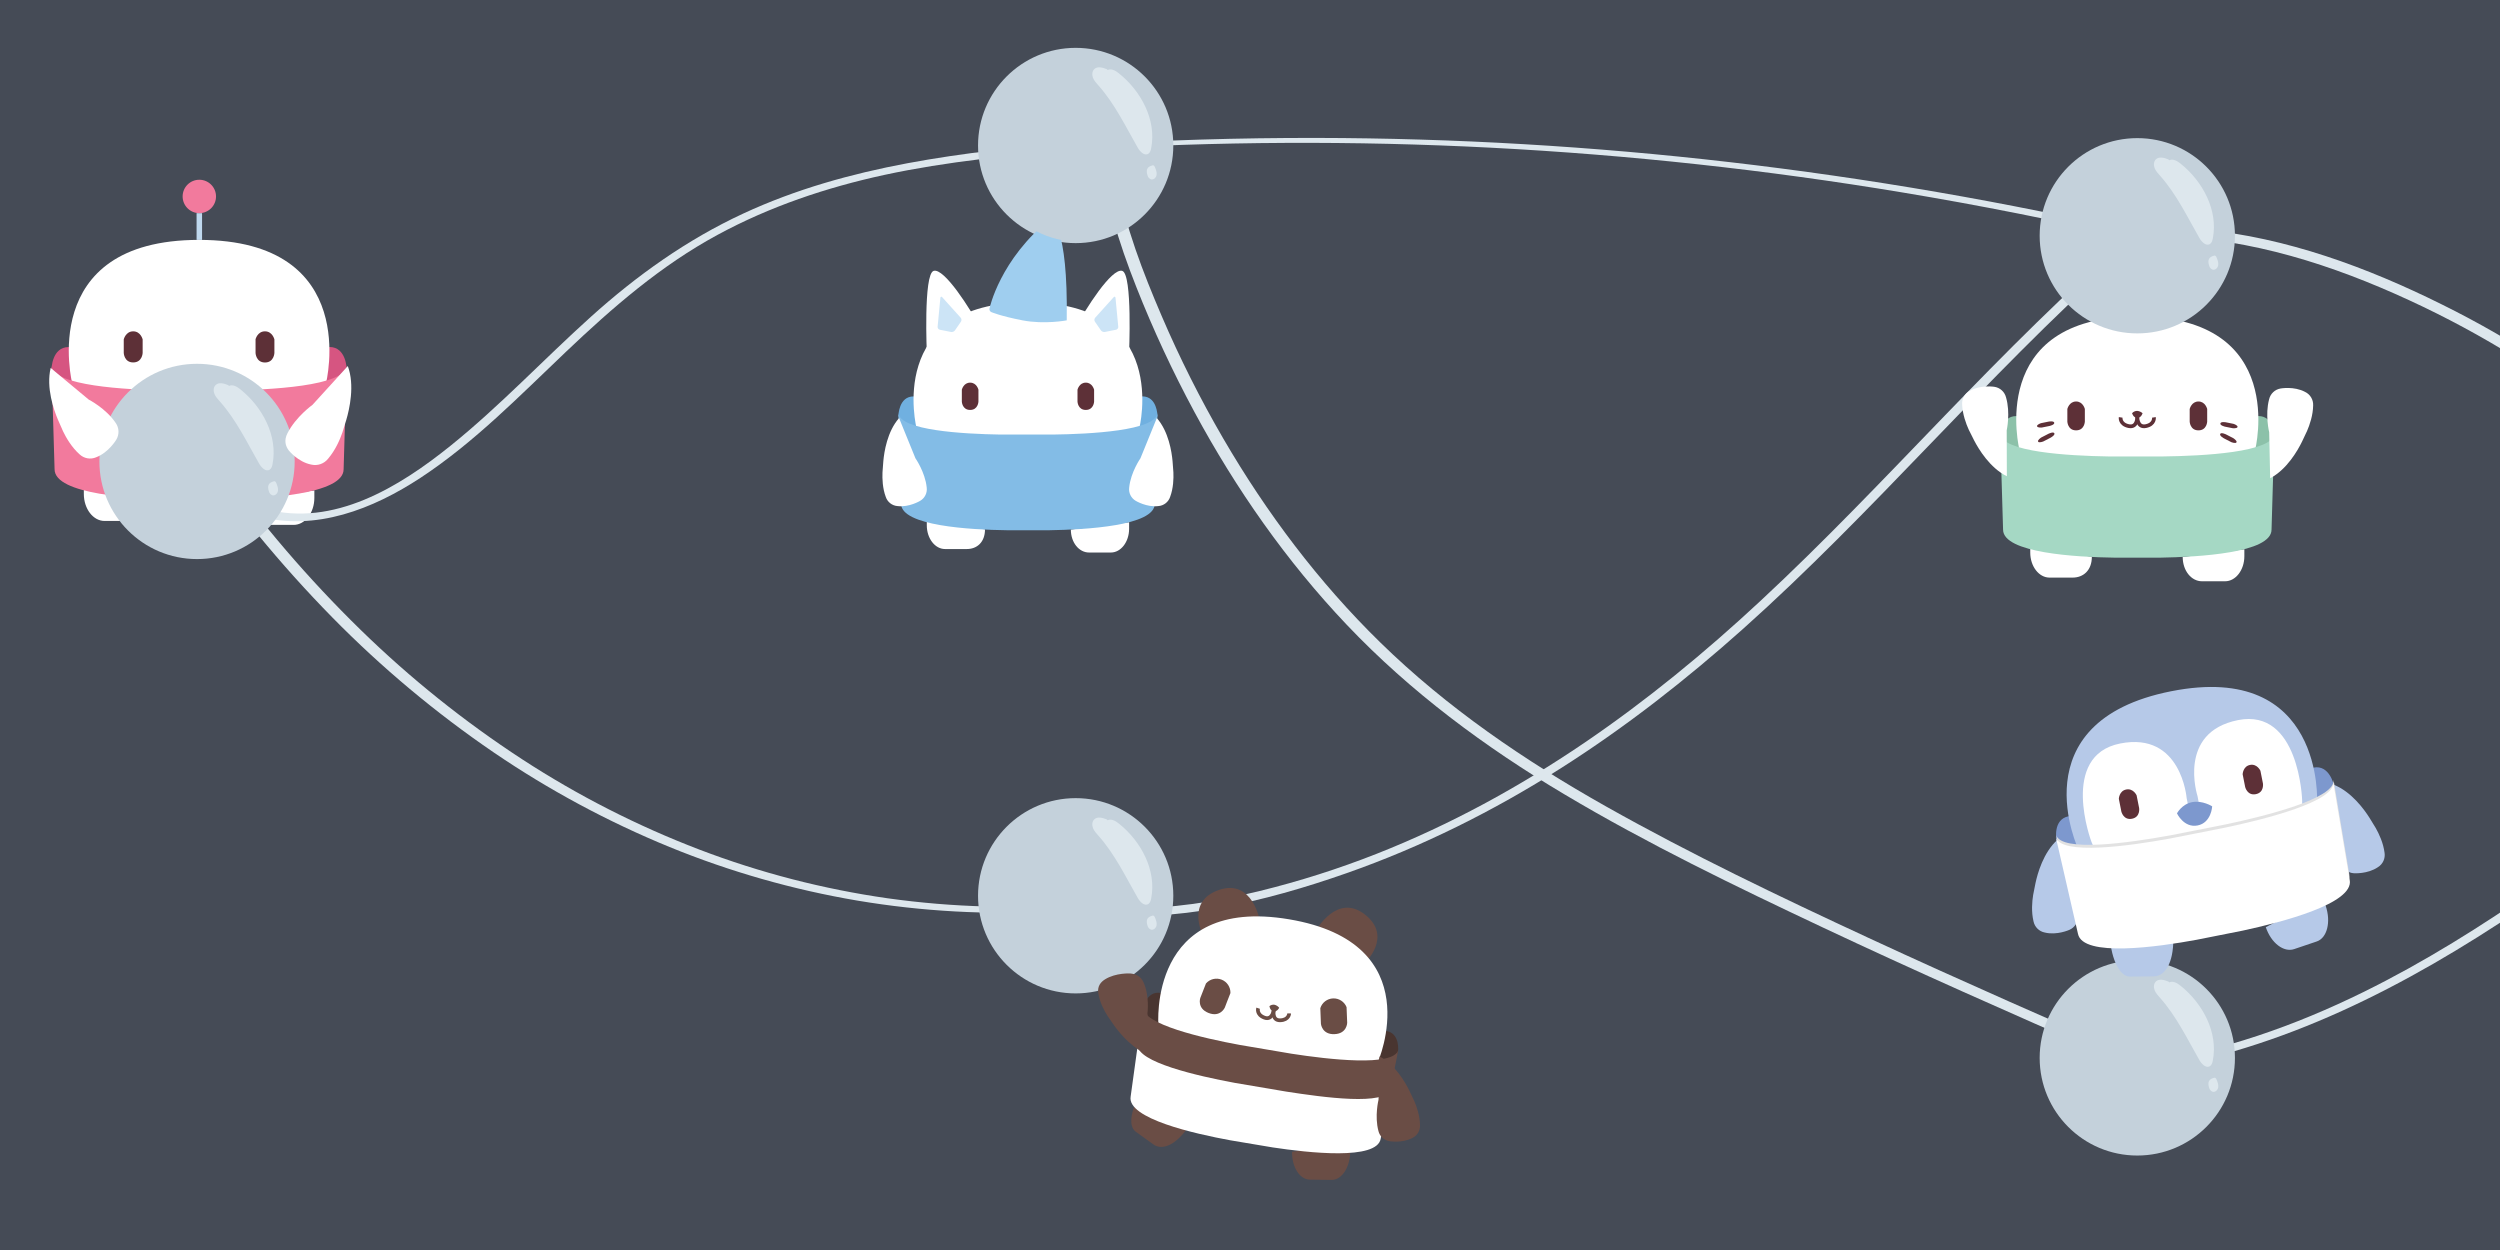
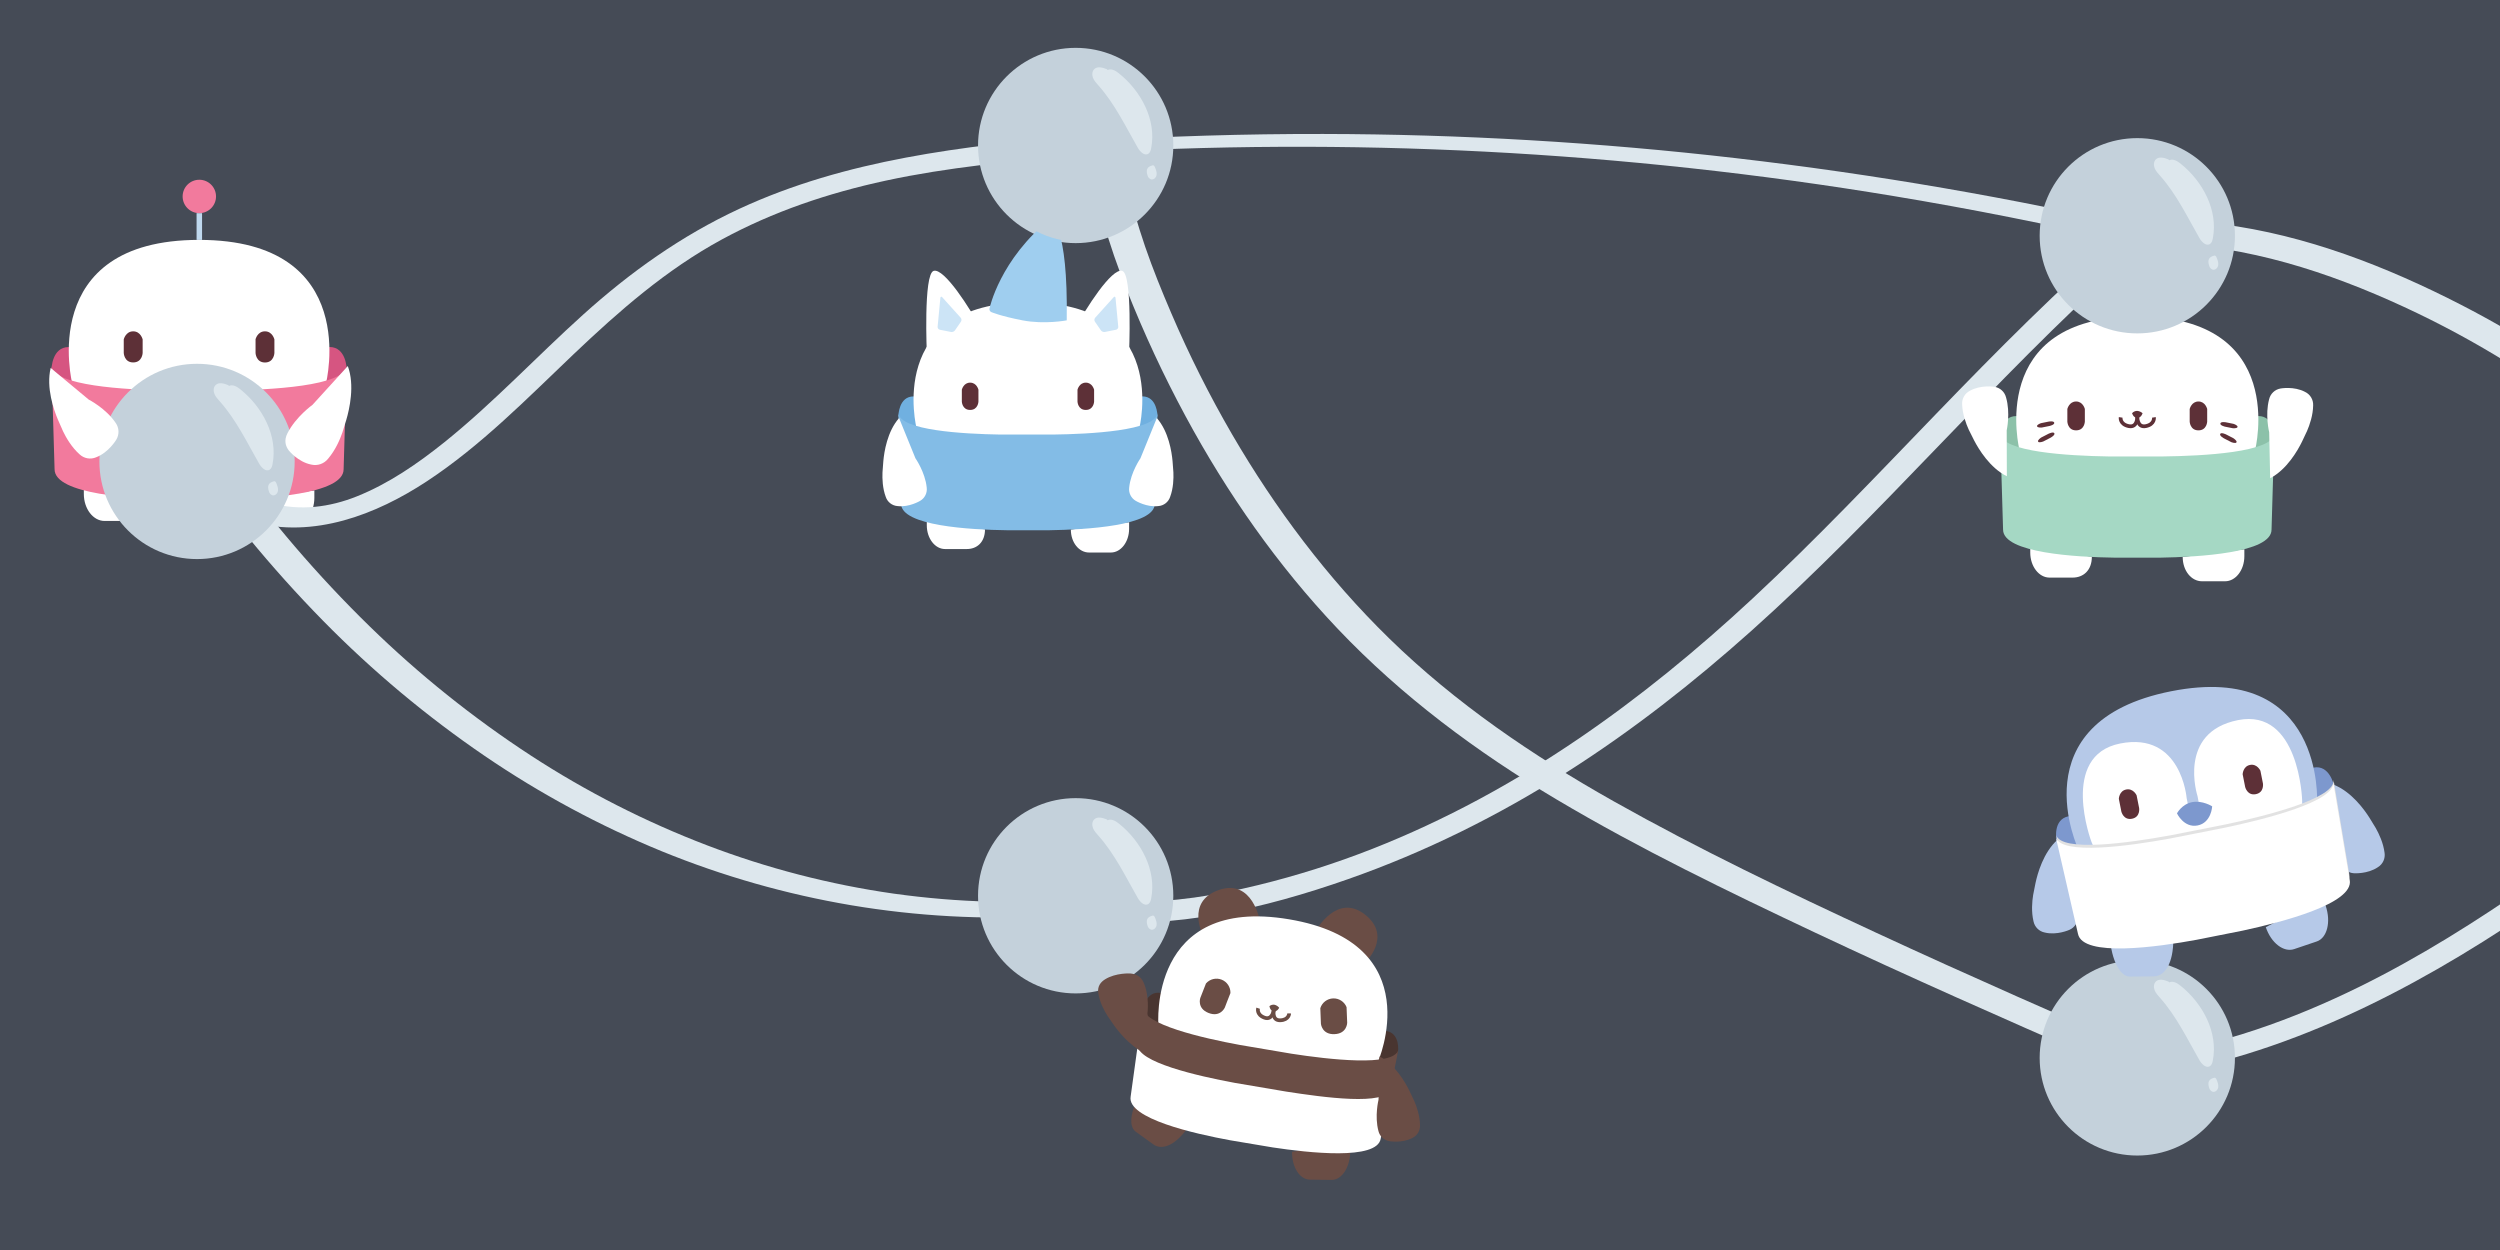
<svg xmlns="http://www.w3.org/2000/svg" id="Layer_1" data-name="Layer 1" viewBox="0 0 2000 1000">
  <defs>
    <style>.cls-1{fill:#454b56;}.cls-2{fill:#dde7ed;}.cls-3{fill:#fff;}.cls-4{fill:#bfd8ee;}.cls-5{fill:#d65581;}.cls-6{fill:#5d3037;}.cls-7{fill:#f27a9d;}.cls-8{fill:#c4d1db;}.cls-9{fill:#70b0e0;}.cls-10{fill:#83bce6;}.cls-11{fill:#9fceef;}.cls-12{fill:#cce4f6;}.cls-13{fill:#6a4d45;}.cls-14{fill:#493530;}.cls-15,.cls-18{fill:none;stroke-miterlimit:10;stroke-width:3px;}.cls-15{stroke:#6a4d45;}.cls-16{fill:#8cc1a9;}.cls-17{fill:#a5d8c4;}.cls-18{stroke:#5d3037;}.cls-19{fill:#7d98ce;}.cls-20{fill:#b6c9e8;}.cls-21{fill:#e2e2e2;}</style>
  </defs>
  <rect class="cls-1" width="2834.8" height="1000" />
-   <path class="cls-2" d="M1733,189.05c67.83,1.82,133.27,22.93,194.44,51.18a774.39,774.39,0,0,1,164.22,102.35c48.82,39.77,91.64,86,131.13,134.92,39,48.27,74.88,98.9,112,148.55s75.51,98.2,119.06,142.23q8.38,8.47,17,16.7c3.14,3,12.26-1,8.84-4.25-45.46-43.44-85.42-92.1-123.38-142.11-37.85-49.85-73.9-101.05-112.64-150.23-39-49.5-80.9-96.87-128.71-138.07a776.15,776.15,0,0,0-161.28-106.67c-60-29.83-124.55-53.65-191.67-60.07-8.55-.82-17.12-1.32-25.7-1.55-2.22-.06-5.35.59-6.29,3a3,3,0,0,0,2.94,4.05h0Z" />
-   <path class="cls-2" d="M1716,856.77c109.87-16.39,209.6-68.29,300.78-129.69,96.81-65.2,188.42-138.71,275.91-215.87q74.75-65.93,145.27-136.44c1.63-1.63.74-3.58-1.16-4.34-2.22-.88-5.23.23-6.83,1.83A3138.32,3138.32,0,0,1,2167.47,607c-44.71,35.57-90.37,70.06-137.29,102.67-44.6,31-90.72,60-139.49,84-54.85,27-113.07,47.45-173.68,56.5-1.87.28-5.26,1.35-5.37,3.73s2.47,3.16,4.38,2.87h0Z" />
-   <path class="cls-2" d="M880,118.18c3.2,38.66,14.94,75.74,29.14,111.64a935.43,935.43,0,0,0,46.41,99.78c33.21,61.58,73.7,119.52,121.93,170.3,50.87,53.56,110.44,97.73,173.79,135.41C1317.89,675,1388,708.85,1458.09,741.9c74.75,35.25,150.37,68.59,226.09,101.7l28.56,12.48a7,7,0,0,0,6.89-.71c1.25-.93,2.92-3.52.65-4.52-75.38-32.93-150.77-65.88-225.4-100.5C1424,717.45,1353.14,683.63,1285,645.25c-65.13-36.68-127.32-79-180.92-131.43-49.17-48.06-90.85-103.56-125.42-162.91a904,904,0,0,1-49.4-98.31c-15-35-28.86-71-35.81-108.49a286.76,286.76,0,0,1-3.8-28.5c-0.32-3.92-10-1.7-9.66,2.59h0Z" />
-   <path class="cls-2" d="M870.24,731.29c70,7.43,141.26-9.7,206.94-32.72,60.44-21.18,117.95-49.94,172-84.3,51.56-32.79,99.8-70.57,145.35-111.25,51.75-46.23,100-96.19,148.09-146.14C1591.62,306,1640.72,255,1693.4,207.75q10.12-9.07,20.41-18c1.76-1.52.66-3.51-1.13-4.2-2.31-.89-5.11.34-6.83,1.83C1653.08,233,1604,282.59,1555.62,332.71s-96.35,100.71-147.4,148.15C1364,522,1317.29,560.41,1267.34,594.35c-52,35.3-107.36,65.56-165.84,88.61a727.77,727.77,0,0,1-93.67,29.82c-35.1,8.59-71.26,14.4-107.48,13.74q-13.34-.24-26.61-1.67c-4.36-.46-10,5.75-3.5,6.44h0Z" />
-   <path class="cls-2" d="M863.53,119.82A2903.53,2903.53,0,0,1,1193,118.17,2935.25,2935.25,0,0,1,1522.15,154q92.4,15.36,183.72,36.45a10.81,10.81,0,0,0,6.75-1.24c0.77-.42,3.36-2,1.19-2.5a3012.23,3012.23,0,0,0-330-57,2918,2918,0,0,0-330.36-19.37q-92.93-.15-185.73,5.61c-1.48.09-5.8,0.72-6.47,2.3s0.57,1.67,2.28,1.57h0Z" />
-   <path class="cls-2" d="M152.75,356.15A1005.41,1005.41,0,0,0,265.81,493.89,862.51,862.51,0,0,0,395.06,602,767,767,0,0,0,535.62,677.6a711.45,711.45,0,0,0,150.23,42.87,702.57,702.57,0,0,0,157,8.57q10.14-.58,20.25-1.45c1.69-.14,5.64-0.6,6.42-2.49s-0.6-2.43-2.47-2.27a697.91,697.91,0,0,1-156.86-4.19,699.7,699.7,0,0,1-150.77-39,752.17,752.17,0,0,1-141.74-72.25,849.74,849.74,0,0,1-129-103.34A983.38,983.38,0,0,1,174.65,371q-6.54-9.13-12.88-18.39c-1.55-2.26-10.92.81-9,3.56h0Z" />
+   <path class="cls-2" d="M1730.33,194.66c67.29,1.8,132,22.75,192.65,50.77A768,768,0,0,1,2085.71,347c48.42,39.45,90.85,85.36,130,133.87,39,48.27,74.88,98.9,112,148.55s75.51,98.2,119.06,142.23q8.38,8.47,17,16.7c4.62,4.42,11.38,4.6,17.05,1.86,3.65-1.77,10.6-8.45,5.94-12.91-45.46-43.44-85.42-92.1-123.38-142.11-37.85-49.85-73.9-101.05-112.64-150.23-39.31-49.91-81.63-97.58-129.83-139.12-49.44-42.6-104.36-78.39-162.78-107.42-60.57-30.1-125.74-54-193.45-60.47-8.55-.82-17.12-1.32-25.7-1.55-6-.16-13.55,1.61-16.36,7.68-2.46,5.32,2.21,10.39,7.65,10.54h0Z" />
+   <path class="cls-2" d="M1715.24,862.06c112-16.72,213.6-69.15,306.6-131.78,97.31-65.54,189.33-139.5,277.26-217.06q74.75-65.93,145.27-136.44c4.06-4.05,2.14-9.6-3-11.28-6-2-13.38.39-17.76,4.76a3122.08,3122.08,0,0,1-261.16,233.51c-44.71,35.57-90.37,70.06-137.29,102.67-44.07,30.63-89.59,59.33-137.78,83.06-53.59,26.38-110.31,46.56-169.57,55.4-5.26.78-13.13,3.45-14,9.71-0.78,5.92,6.86,8.14,11.4,7.46h0Z" />
+   <path class="cls-2" d="M872.25,120.25c3.2,38.66,14.94,75.74,29.14,111.64a946.69,946.69,0,0,0,47,101c33.21,61.58,73.7,119.52,121.93,170.3,51.18,53.89,111.13,98.42,174.87,136.33C1311.86,679.13,1382,713,1452.06,746.08c74.75,35.25,150.37,68.59,226.09,101.7l28.56,12.48a18.44,18.44,0,0,0,17.92-1.84c3.34-2.35,7.53-9.19,1.68-11.75-75.38-32.93-150.77-65.88-225.4-100.5C1430,713.27,1359.17,679.45,1291,641.06c-64.71-36.45-126.59-78.46-179.84-130.51C1062,462.5,1020.33,407,985.76,347.65A892.92,892.92,0,0,1,937,250.52c-15-35-28.86-71-35.81-108.49a286.76,286.76,0,0,1-3.8-28.5c-0.49-5.88-10.93-5.33-14.62-4.34-5.26,1.41-11,5-10.49,11.07h0Z" />
+   <path class="cls-2" d="M867.44,736.44c71.3,7.57,144.07-9.66,211-33.12,61.77-21.65,120.48-50.88,175.68-86,52.06-33.12,100.72-71.34,146.71-112.42,51.75-46.23,100-96.19,148.09-146.14,49.05-50.92,98.15-101.9,150.83-149.12q10.12-9.07,20.41-18c4.36-3.77,2-9.41-2.93-10.93-6.29-2-13,.67-17.76,4.76-52.78,45.56-101.83,95.16-150.24,145.28S1452.9,431.52,1401.85,479c-43.78,40.69-90.05,78.72-139.51,112.33-51.43,34.95-106.24,64.82-164.13,87.63a712.13,712.13,0,0,1-91.66,29.1c-33.73,8.26-68.58,14-103.41,13.34q-13.34-.24-26.61-1.67c-5.72-.61-13.63,2-16.44,7.38s2.51,8.86,7.34,9.37h0Z" />
+   <path class="cls-2" d="M860.18,122.91a2888.79,2888.79,0,0,1,327.81-1.6A2923.18,2923.18,0,0,1,1515.8,157q92.4,15.36,183.72,36.45c5.58,1.29,12.53-.82,17.55-3.22,2.13-1,8.66-5.21,3.09-6.49a3024.11,3024.11,0,0,0-331.33-57.2,2918,2918,0,0,0-330.36-19.37q-93.76-.15-187.4,5.66c-5.17.32-13.17,1.95-16.81,6s3.33,4.24,5.92,4.08h0Z" />
+   <path class="cls-2" d="M145.52,359A1005.41,1005.41,0,0,0,258.59,496.74,862.51,862.51,0,0,0,387.84,604.8,772.6,772.6,0,0,0,529.38,681,718,718,0,0,0,681,724.2a710.5,710.5,0,0,0,158.65,8.65q10.14-.58,20.25-1.45c5.39-.46,13.24-1.68,16.68-6.47,3.23-4.5-2.78-6.22-6.41-5.91A690,690,0,0,1,715,714.91a693.08,693.08,0,0,1-149.39-38.67,746.74,746.74,0,0,1-140.75-71.69,849.74,849.74,0,0,1-129-103.34,983.38,983.38,0,0,1-114-133.07Q175.34,359,169,349.75c-1-1.52-5.23-1.59-6.6-1.56a28.81,28.81,0,0,0-9.82,2.07c-3.23,1.29-10,4.52-7.05,8.75h0Z" />
  <path class="cls-3" d="M198.38,399c0,11.87,7.46,20.92,16.59,20.92h19.92c9.12,0,16.59-9.71,16.59-21.58v-6" />
-   <path class="cls-2" d="M206.42,413c46,12.39,92-5.75,130.27-30.93,42.82-28.2,79-65.4,116-100.55,37.26-35.41,75.85-69,121.27-93.59,41.83-22.69,87.11-37.93,133.53-48C758.15,129,809.86,124.18,861.4,119.45c5-.46,7.77-6.72,1.12-6.11-91.28,8.38-183.8,18.49-267.93,57.51-45.07,20.91-85.13,49.48-121.95,82.65-37.77,34-72.69,71.29-112.34,103.2-40.91,32.92-93.55,65.2-148.1,50.51-2.14-.58-5.36.06-6.83,1.83-1.32,1.58-1.14,3.38,1.07,4h0Z" />
+   <path class="cls-2" d="M201.81,417.67c49.2,13.25,98.88-5.77,139.82-32.73,43.31-28.52,80-66.11,117.37-101.68,36.33-34.53,73.91-67.43,118.17-91.52,41.41-22.54,85.52-37.31,131.52-47.25,49.34-10.66,101-15.49,151.83-20.16,5-.46,13.15-3.46,14.08-9.24,1-6-7.14-7-11.18-6.64-92.7,8.51-186.61,19-272,58.62-46.23,21.44-87.28,50.7-125,84.72-37.32,33.62-71.79,70.56-111,102.08C334,371,311,386.88,285.47,397.1c-21.68,8.67-45.12,11.82-68.67,5.48-5.86-1.58-13.51.37-17.76,4.76-3.82,3.94-2.64,8.88,2.77,10.33h0Z" />
  <rect class="cls-4" x="157.26" y="170.52" width="4.39" height="21.4" />
  <path class="cls-5" d="M263.54,277.59c13.55,0,13.79,17.56,13.79,17.56-1.4,16.1-61.55,19.14-95.43,19.58l-47.72,0c-34.25-.55-91.58-3.83-92.95-19.54,0,0,.23-17.56,13.79-17.56H263.54Z" />
  <path class="cls-3" d="M120.13,398.77c0,11.87-7.43,18-16.55,18H83.66c-9.12,0-16.59-9.71-16.59-21.58v-4.41" />
  <path class="cls-3" d="M260.74,306.86S290,191.91,159.28,191.91,57.81,306.86,57.81,306.86l95.39,33.32Z" />
  <path class="cls-6" d="M99,271.52s1.53-6.45,7.56-6.45,7.56,6.45,7.56,6.45v10.87s-0.3,7.56-7.56,7.56S99,282.39,99,282.39V271.52Z" />
  <path class="cls-6" d="M204.4,271.52s1.53-6.45,7.56-6.45,7.56,6.45,7.56,6.45v10.87S219.22,290,212,290s-7.56-7.56-7.56-7.56V271.52Z" />
  <path class="cls-7" d="M274.89,375.42c0,20.16-62.87,23.59-95.89,24.15-3.41.06-39.09,0-39.09,0-32.92-.44-96.25-3.92-96.25-24.15l-2.44-82.58c1.37,15.71,58.69,19,92.95,19.54l47.72,0c33.88-.43,94-3.48,95.43-19.58Z" />
  <circle class="cls-7" cx="159.46" cy="157.16" r="13.36" />
  <circle class="cls-8" cx="157.63" cy="369.15" r="78.11" />
  <g id="_Group_" data-name="&lt;Group&gt;">
    <path class="cls-2" d="M183.22,308.73c2.94-1.42,6.34.56,8.9,2.6,17.92,14.28,30.31,37.52,25.91,60-0.32,1.66-.84,3.46-2.26,4.39-3.06,2-6.64-1.63-8.46-4.8-9.76-17.06-18.35-35.06-31.41-49.75-1.69-1.9-3.49-3.81-4.42-6.18s-0.75-5.39,1.15-7.09c2.58-2.31,6.62-1.14,9.83.15" />
  </g>
  <g id="_Group_2" data-name="&lt;Group&gt;">
    <path class="cls-2" d="M219.72,385.92c-0.19.83-1.25-.73-0.43-0.93s1.43,0.74,1.76,1.52c0.81,2,1.64,4,1.32,6.14s-2.3,4.09-4.36,3.61a4.44,4.44,0,0,1-2.9-3.17c-1.44-4.48-.38-7,4.18-8.1" />
  </g>
  <path class="cls-3" d="M40.53,294.35c-3.78,15.82,2.55,33.7,5.81,41.39l4.14,9.4c2.45,5.09,6.82,12.67,13.17,18.32A12.24,12.24,0,0,0,77,365.79c10-3.85,16-14,16-14a12.22,12.22,0,0,0-.51-13.53c-7.82-11.63-21.55-18.62-21.55-18.62" />
  <path class="cls-3" d="M278.24,292.84c5.72,15.37,1.28,34.6-1.19,43l-3.17,10.26c-1.93,5.59-5.54,14-11.42,20.89A13.3,13.3,0,0,1,249,371.67C238.27,369.54,231,360.33,231,360.33c-2.54-3.4-4-8-1-13.8,6.69-13.16,20-22.67,20-22.67" />
  <circle class="cls-8" cx="860.54" cy="116.39" r="78.11" />
  <g id="_Group_3" data-name="&lt;Group&gt;">
    <path class="cls-2" d="M886.13,56c2.94-1.42,6.34.56,8.9,2.6,17.92,14.28,30.31,37.52,25.91,60-0.32,1.66-.84,3.46-2.26,4.39-3.06,2-6.64-1.63-8.46-4.8-9.76-17.06-18.35-35.06-31.41-49.75-1.69-1.9-3.49-3.81-4.42-6.18s-0.75-5.39,1.15-7.09c2.58-2.31,6.62-1.14,9.83.15" />
  </g>
  <g id="_Group_4" data-name="&lt;Group&gt;">
    <path class="cls-2" d="M922.63,133.17c-0.19.83-1.25-.73-0.43-0.93s1.43,0.74,1.76,1.52c0.81,2,1.64,4,1.32,6.14s-2.3,4.09-4.36,3.61a4.44,4.44,0,0,1-2.9-3.17c-1.44-4.48-.38-7,4.18-8.1" />
  </g>
  <circle class="cls-8" cx="860.54" cy="716.62" r="78.11" />
  <g id="_Group_5" data-name="&lt;Group&gt;">
    <path class="cls-2" d="M886.13,656.2c2.94-1.42,6.34.56,8.9,2.6,17.92,14.28,30.31,37.52,25.91,60-0.32,1.66-.84,3.46-2.26,4.39-3.06,2-6.64-1.63-8.46-4.8-9.76-17.06-18.35-35.06-31.41-49.75-1.69-1.9-3.49-3.81-4.42-6.18s-0.75-5.39,1.15-7.09c2.58-2.31,6.62-1.14,9.83.15" />
  </g>
  <g id="_Group_6" data-name="&lt;Group&gt;">
    <path class="cls-2" d="M922.63,733.39c-0.19.83-1.25-.73-0.43-0.93s1.43,0.74,1.76,1.52c0.81,2,1.64,4,1.32,6.14s-2.3,4.09-4.36,3.61a4.44,4.44,0,0,1-2.9-3.17c-1.44-4.48-.38-7,4.18-8.1" />
  </g>
  <circle class="cls-8" cx="1709.84" cy="846.32" r="78.11" />
  <g id="_Group_7" data-name="&lt;Group&gt;">
    <path class="cls-2" d="M1735.43,785.91c2.94-1.42,6.34.56,8.9,2.6,17.92,14.28,30.31,37.52,25.91,60-0.32,1.66-.84,3.46-2.26,4.39-3.06,2-6.64-1.63-8.46-4.8-9.76-17.06-18.35-35.06-31.41-49.75-1.69-1.9-3.49-3.81-4.42-6.18s-0.75-5.39,1.15-7.09c2.58-2.31,6.62-1.14,9.83.15" />
  </g>
  <g id="_Group_8" data-name="&lt;Group&gt;">
    <path class="cls-2" d="M1771.93,863.1c-0.19.83-1.25-.73-0.43-0.93s1.43,0.74,1.76,1.52c0.81,2,1.64,4,1.32,6.14s-2.3,4.09-4.36,3.61a4.44,4.44,0,0,1-2.9-3.17c-1.44-4.48-.38-7,4.18-8.1" />
  </g>
  <path class="cls-9" d="M913.87,317.1c11.9,0,12.1,15.41,12.1,15.41-1.23,14.13-54,16.8-83.77,17.18l-41.89,0c-30.07-.48-80.38-3.36-81.58-17.15,0,0,.2-15.41,12.1-15.41h183Z" />
  <path class="cls-3" d="M788,423.46c0,10.42-6.52,15.77-14.53,15.77H756c-8,0-14.56-8.52-14.56-18.94v-3.87" />
  <path class="cls-3" d="M856.68,423.65c0,10.42,6.55,18.37,14.56,18.37h17.48c8,0,14.56-8.52,14.56-18.94v-5.3" />
  <path class="cls-3" d="M911.41,342.79s25.69-100.9-89.06-100.9-89.06,100.9-89.06,100.9L817,372Z" />
  <path class="cls-6" d="M769.47,311.77s1.34-5.66,6.64-5.66,6.64,5.66,6.64,5.66v9.54s-0.27,6.64-6.64,6.64-6.64-6.64-6.64-6.64v-9.54Z" />
  <path class="cls-6" d="M862,311.77s1.34-5.66,6.64-5.66,6.64,5.66,6.64,5.66v9.54s-0.27,6.64-6.64,6.64-6.64-6.64-6.64-6.64v-9.54Z" />
  <path class="cls-10" d="M923.83,403c0,17.7-55.18,20.71-84.16,21.19-3,.05-34.32,0-34.32,0-28.89-.39-84.48-3.44-84.48-21.2l-2.14-72.49c1.2,13.79,51.52,16.67,81.58,17.15l41.89,0c29.74-.38,82.54-3.05,83.77-17.18Z" />
  <path class="cls-3" d="M719.26,334.46c-9.46,10.69-11.95,27.15-12.59,34.46l-0.68,9c-0.2,5,0,12.63,2.63,19.63a10.74,10.74,0,0,0,9.37,7.31c9.36,1.16,18.17-4.21,18.17-4.21a10.72,10.72,0,0,0,5.2-10.69c-1.25-12.23-9-23.32-9-23.32" />
  <path class="cls-3" d="M925.45,334.46c9.46,10.69,11.95,27.15,12.59,34.46l0.68,9c0.2,5,0,12.63-2.63,19.63a10.74,10.74,0,0,1-9.37,7.31c-9.36,1.16-18.17-4.21-18.17-4.21a10.72,10.72,0,0,1-5.2-10.69c1.25-12.23,9-23.32,9-23.32" />
  <path class="cls-11" d="M793,249.66a2.58,2.58,0,0,1-1.43-2.76s8.16-39.49,49.26-72.26c0,0,13.7,4.57,12.56,81.64,0,0-17.7,3.43-35.4,0S793,249.66,793,249.66Z" />
  <path class="cls-3" d="M741.5,283.48s-2.92-64.29,5.43-66.79,29.22,30.06,38,46.76c0,0-15.52,9.18-22,12.52S741.5,283.48,741.5,283.48Z" />
  <path class="cls-12" d="M753.82,237.82c-0.74-.82-1.42-0.59-1.53.5l-2.2,23.09a2.27,2.27,0,0,0,1.77,2.38l9,1.79a3.3,3.3,0,0,0,3.09-1.26l4.82-7a2.67,2.67,0,0,0-.2-3.13Z" />
  <path class="cls-3" d="M903.21,283.48s2.92-64.29-5.43-66.79-29.22,30.06-38,46.76c0,0,15.52,9.18,22,12.52S903.21,283.48,903.21,283.48Z" />
  <path class="cls-12" d="M890.88,237.82c0.74-.82,1.42-0.59,1.53.5l2.2,23.09a2.27,2.27,0,0,1-1.77,2.38l-9,1.79a3.3,3.3,0,0,1-3.09-1.26l-4.82-7a2.67,2.67,0,0,1,.2-3.13Z" />
  <ellipse class="cls-8" cx="846.24" cy="164.98" rx="25.32" ry="43.33" transform="translate(394.42 899.28) rotate(-69.43)" />
  <path class="cls-13" d="M962.55,748.64s-14.5-27.32,12.54-36.66,32.84,24.91,32.84,24.91Z" />
  <path class="cls-13" d="M1091.84,770.41s22.64-21.07.16-38.74-39.19,12.79-39.19,12.79Z" />
  <path class="cls-14" d="M1109,824.75c11.73,2,9.37,17.2,9.37,17.2-3.56,13.72-56,7.6-85.41,3l-41.28-7c-29.55-5.47-78.67-16.65-77.56-30.44,0,0,2.76-15.16,14.48-13.18Z" />
  <path class="cls-13" d="M949.53,903.12c-10,13.8-20.35,17.08-26.84,12.4L908.52,905.3c-6.49-4.68-3.66-19.8,6.29-33.61l3.7-5.13" />
  <path class="cls-13" d="M1033.63,921.43c-0.15,12.54,6.28,22.18,14.28,22.28l17.47,0.21c8,0.1,14.67-10.08,14.82-22.62l0.08-6.38" />
  <path class="cls-3" d="M1102.29,849.66s42.06-95.18-71-114.22S926.73,820.1,926.73,820.1l77.67,42.71Z" />
  <path class="cls-13" d="M964.77,786.78a11.16,11.16,0,0,1,19.58,7.67l-2.52,6.42-2,5.23s-3.57,8-13,4.27-6.61-11.94-6.61-11.94Z" />
  <path class="cls-3" d="M1112.46,871.19L1104.54,911c-2.94,17.44-57.83,11.25-86.47,6.92-3-.45-33.82-5.69-33.82-5.69-28.41-5.18-82.69-17.41-79.74-34.91l5.75-41.66" />
  <path class="cls-13" d="M921.61,845.22c-14.85-5.09-25.78-18.53-30.19-24.7l-5.3-7.65c-2.75-4.29-6.46-11.21-7.52-18.61-0.77-5.33,2.06-8.7,5.47-10.81,8.64-5.36,20.1-4.68,20.1-4.68,4.13,0.35,8.42,2.07,10.63,7.06,5.07,11.42,3.15,24.82,3.15,24.82" />
  <path class="cls-13" d="M1103.57,845.12c12.65,6.6,20.84,21.08,24.05,27.67l3.84,8.15c2,4.55,4.46,11.8,4.55,19.26a10.74,10.74,0,0,1-6.13,10.17c-8.33,4.43-18.47,2.55-18.47,2.55a10.72,10.72,0,0,1-8.66-8.12c-3.2-11.87.07-25,.07-25" />
  <path class="cls-13" d="M1015.56,804.9a5.11,5.11,0,0,1,4-1.12,6.93,6.93,0,0,1,3.79,2.43s-1.43,3.3-4.47,2.79S1015.56,804.9,1015.56,804.9Z" />
  <path class="cls-15" d="M1019.07,807.72s-1,8.91-7.61,6.37-4.95-7.53-4.95-7.53" />
  <path class="cls-15" d="M1019.09,807.72s-2,8.76,5.1,8.51,7.14-5.49,7.14-5.49" />
  <path class="cls-13" d="M1077.25,805.71a11.16,11.16,0,0,0-21,.83l0.27,6.89,0.22,5.61s0.77,8.68,10.85,8.28,10.16-9.12,10.16-9.12Z" />
  <path class="cls-13" d="M1112.46,871.19c-3.56,13.72-54,6.66-83.39,2.1l-41.28-7c-29.55-5.47-78.67-16.65-77.56-30.44l0-.18,4.16-30.14c-1.11,13.79,48,25,77.56,30.44l41.28,7c29.38,4.56,81.85,10.69,85.41-3l-6.22,31.25" />
  <path class="cls-16" d="M1806.69,332.83c12.59,0,12.81,16.31,12.81,16.31-1.3,15-57.17,17.78-88.64,18.18l-44.33,0c-31.82-.51-85.06-3.56-86.33-18.15,0,0,.22-16.31,12.81-16.31h193.7Z" />
  <path class="cls-3" d="M1673.48,445.39c0,11-6.9,16.69-15.37,16.69h-18.5c-8.47,0-15.41-9-15.41-20v-4.1" />
  <path class="cls-3" d="M1746.16,445.58c0,11,6.93,19.44,15.41,19.44h18.5c8.47,0,15.41-9,15.41-20v-5.61" />
  <path class="cls-3" d="M1804.09,360s27.19-106.77-94.25-106.77S1615.59,360,1615.59,360l88.6,30.95Z" />
  <path class="cls-6" d="M1653.88,327.19s1.42-6,7-6,7,6,7,6v10.1s-0.28,7-7,7-7-7-7-7v-10.1Z" />
  <path class="cls-6" d="M1751.75,327.19s1.42-6,7-6,7,6,7,6v10.1s-0.28,7-7,7-7-7-7-7v-10.1Z" />
  <path class="cls-17" d="M1817.23,423.7c0,18.73-58.4,21.91-89.06,22.43-3.16.05-36.31,0-36.31,0-30.57-.41-89.4-3.64-89.4-22.43L1600.18,347c1.27,14.59,54.52,17.64,86.33,18.15l44.33,0c31.47-.4,87.34-3.23,88.64-18.18Z" />
  <path class="cls-3" d="M1605.48,381c-13.56-6.66-22.61-21.78-26.18-28.67l-4.28-8.53c-2.19-4.77-5-12.38-5.31-20.27a11.37,11.37,0,0,1,6.23-10.92c8.7-4.9,19.48-3.18,19.48-3.18a11.35,11.35,0,0,1,9.38,8.37c3.69,12.48.57,26.45,0.57,26.45" />
  <path class="cls-3" d="M1816.13,382.58c13.4-7,22.09-22.3,25.49-29.28l4.07-8.63c2.07-4.82,4.73-12.49,4.83-20.39a11.37,11.37,0,0,0-6.49-10.77c-8.81-4.69-19.55-2.72-19.55-2.72a11.35,11.35,0,0,0-9.18,8.59c-3.4,12.56.05,26.45,0.05,26.45" />
  <path class="cls-6" d="M1705.66,330.57a5.42,5.42,0,0,1,4-1.87,7.33,7.33,0,0,1,4.38,1.87s-0.92,3.7-4.18,3.7S1705.66,330.57,1705.66,330.57Z" />
  <path class="cls-18" d="M1709.83,332.9s0.5,9.49-6.82,8-6.49-7-6.49-7" />
  <path class="cls-18" d="M1709.84,332.9s-0.5,9.49,6.82,8,6.49-7,6.49-7" />
  <path class="cls-6" d="M1633.57,342s-3.63.38-3.92-1,3.2-2.48,3.2-2.48l3.31-.68,2.7-.55s4.19-.79,4.54.89-3.82,2.61-3.82,2.61Z" />
  <path class="cls-6" d="M1634.68,353.15s-3.54,1.42-4.2.15S1633,350,1633,350l3.14-1.62,2.56-1.32s4-2,4.78-.45-3.15,3.62-3.15,3.62Z" />
  <path class="cls-6" d="M1786.11,342.57s3.63,0.38,3.92-1-3.2-2.48-3.2-2.48l-3.31-.68-2.7-.55s-4.19-.79-4.54.89,3.82,2.61,3.82,2.61Z" />
  <path class="cls-6" d="M1785,353.7s3.54,1.42,4.2.15-2.56-3.32-2.56-3.32l-3.14-1.62-2.56-1.32s-4-2-4.78-.45,3.15,3.62,3.15,3.62Z" />
  <circle class="cls-8" cx="1709.84" cy="188.61" r="78.11" />
  <g id="_Group_9" data-name="&lt;Group&gt;">
    <path class="cls-2" d="M1735.43,128.2c2.94-1.42,6.34.56,8.9,2.6,17.92,14.28,30.31,37.52,25.91,60-0.32,1.66-.84,3.46-2.26,4.39-3.06,2-6.64-1.63-8.46-4.8-9.76-17.06-18.35-35.06-31.41-49.75-1.69-1.9-3.49-3.81-4.42-6.18s-0.75-5.39,1.15-7.09c2.58-2.31,6.62-1.14,9.83.15" />
  </g>
  <g id="_Group_10" data-name="&lt;Group&gt;">
    <path class="cls-2" d="M1771.93,205.39c-0.19.83-1.25-.73-0.43-0.93s1.43,0.74,1.76,1.52c0.81,2,1.64,4,1.32,6.14s-2.3,4.09-4.36,3.61a4.44,4.44,0,0,1-2.9-3.17c-1.44-4.48-.38-7,4.18-8.1" />
  </g>
  <path class="cls-19" d="M1850.84,614.09c12.74-2.53,16.23,13.94,16.23,13.94,1.69,15.39-54.28,29.47-86.05,36.2l-44.87,8.87c-32.3,5.87-86.8,13.49-91-1,0,0-3.06-16.55,9.68-19.08Z" />
  <path class="cls-20" d="M1853.67,642.13s6.07-113.51-116.82-89.12-73.93,127-73.93,127l95.88,13.52Z" />
  <path class="cls-3" d="M1758,636.81s-16.54-51,32.43-60.73S1841.71,640,1841.71,640l0.07,12.16-20.06,44.42-55.26-15.75Z" />
  <path class="cls-3" d="M1749.32,638.53s-4.2-53.46-53.17-43.74-23,78.67-23,78.67l6,14.08,34.11,30.56,45.06-35.65Z" />
  <path class="cls-20" d="M1738.65,751c0.15,19.82-6.89,30.05-15.63,30.12l-19.09.15c-8.74.07-16-16.09-16.17-35.91l-0.06-7.36" />
  <path class="cls-20" d="M1812.63,741.73c4.34,12.84,14.42,20.35,22.7,17.55l18.08-6.11c8.28-2.8,11.51-15.59,7.17-28.43l-2.21-6.54" />
  <path class="cls-6" d="M1695.07,639.07s0.23-6.34,5.9-7.47,8.31,4.65,8.31,4.65l1.12,5.63,0.91,4.59s1.13,7.16-5.7,8.52-8.52-5.7-8.52-5.7Z" />
  <path class="cls-6" d="M1794.12,619.41s0.23-6.34,5.9-7.47,8.31,4.65,8.31,4.65l1.12,5.63,0.91,4.59s1.13,7.16-5.7,8.52-8.52-5.7-8.52-5.7Z" />
  <polygon class="cls-3" points="1732.63 663.3 1751.76 649.49 1787.65 652.38 1766.46 680.84 1732.63 663.3" />
  <path class="cls-19" d="M1741.58,650.7s3.88-7.44,12.16-9,16,3.37,16,3.37-0.62,13.11-11.62,15.29S1741.58,650.7,1741.58,650.7Z" />
  <path class="cls-20" d="M1646.05,671.77c-11.36,10.1-16.07,27.19-17.68,34.83l-1.86,9.42c-0.84,5.21-1.55,13.35.3,21.08a11.44,11.44,0,0,0,9,8.92c9.75,2.41,19.74-2.15,19.74-2.15a11.42,11.42,0,0,0,6.85-10.64c0.23-13.09-6.55-25.8-6.55-25.8" />
  <path class="cls-20" d="M1866.85,627.72c14.17,5.5,24.54,19.88,28.72,26.48l5,8.18c2.6,4.59,6.11,12,7.08,19.86a11.44,11.44,0,0,1-5.3,11.49c-8.3,5.66-19.25,4.87-19.25,4.87A11.42,11.42,0,0,1,1873,691c-4.78-12.19-2.85-26.46-2.85-26.46" />
  <path class="cls-21" d="M1879.4,699.24c3.62,18.26-54.86,33.09-85.79,39.75-3.19.69-36.75,7.3-36.75,7.3-31,5.74-91.17,14.41-94.81-3.92L1644.92,668c4.11,14,58.58,6.25,90.88.36l44.87-8.87c31.77-6.71,87.76-20.69,86.19-35.53Z" />
  <path class="cls-3" d="M1879.76,703.93c3.76,18.95-54.7,33.91-85.63,40.58-3.19.69-36.75,7.3-36.75,7.3-31,5.73-91.2,14.27-95-4.75l-17.7-77.17c4.22,14.51,58.71,6.9,91,1l44.87-8.87c31.77-6.73,87.74-20.81,86.05-36.2Z" />
</svg>
